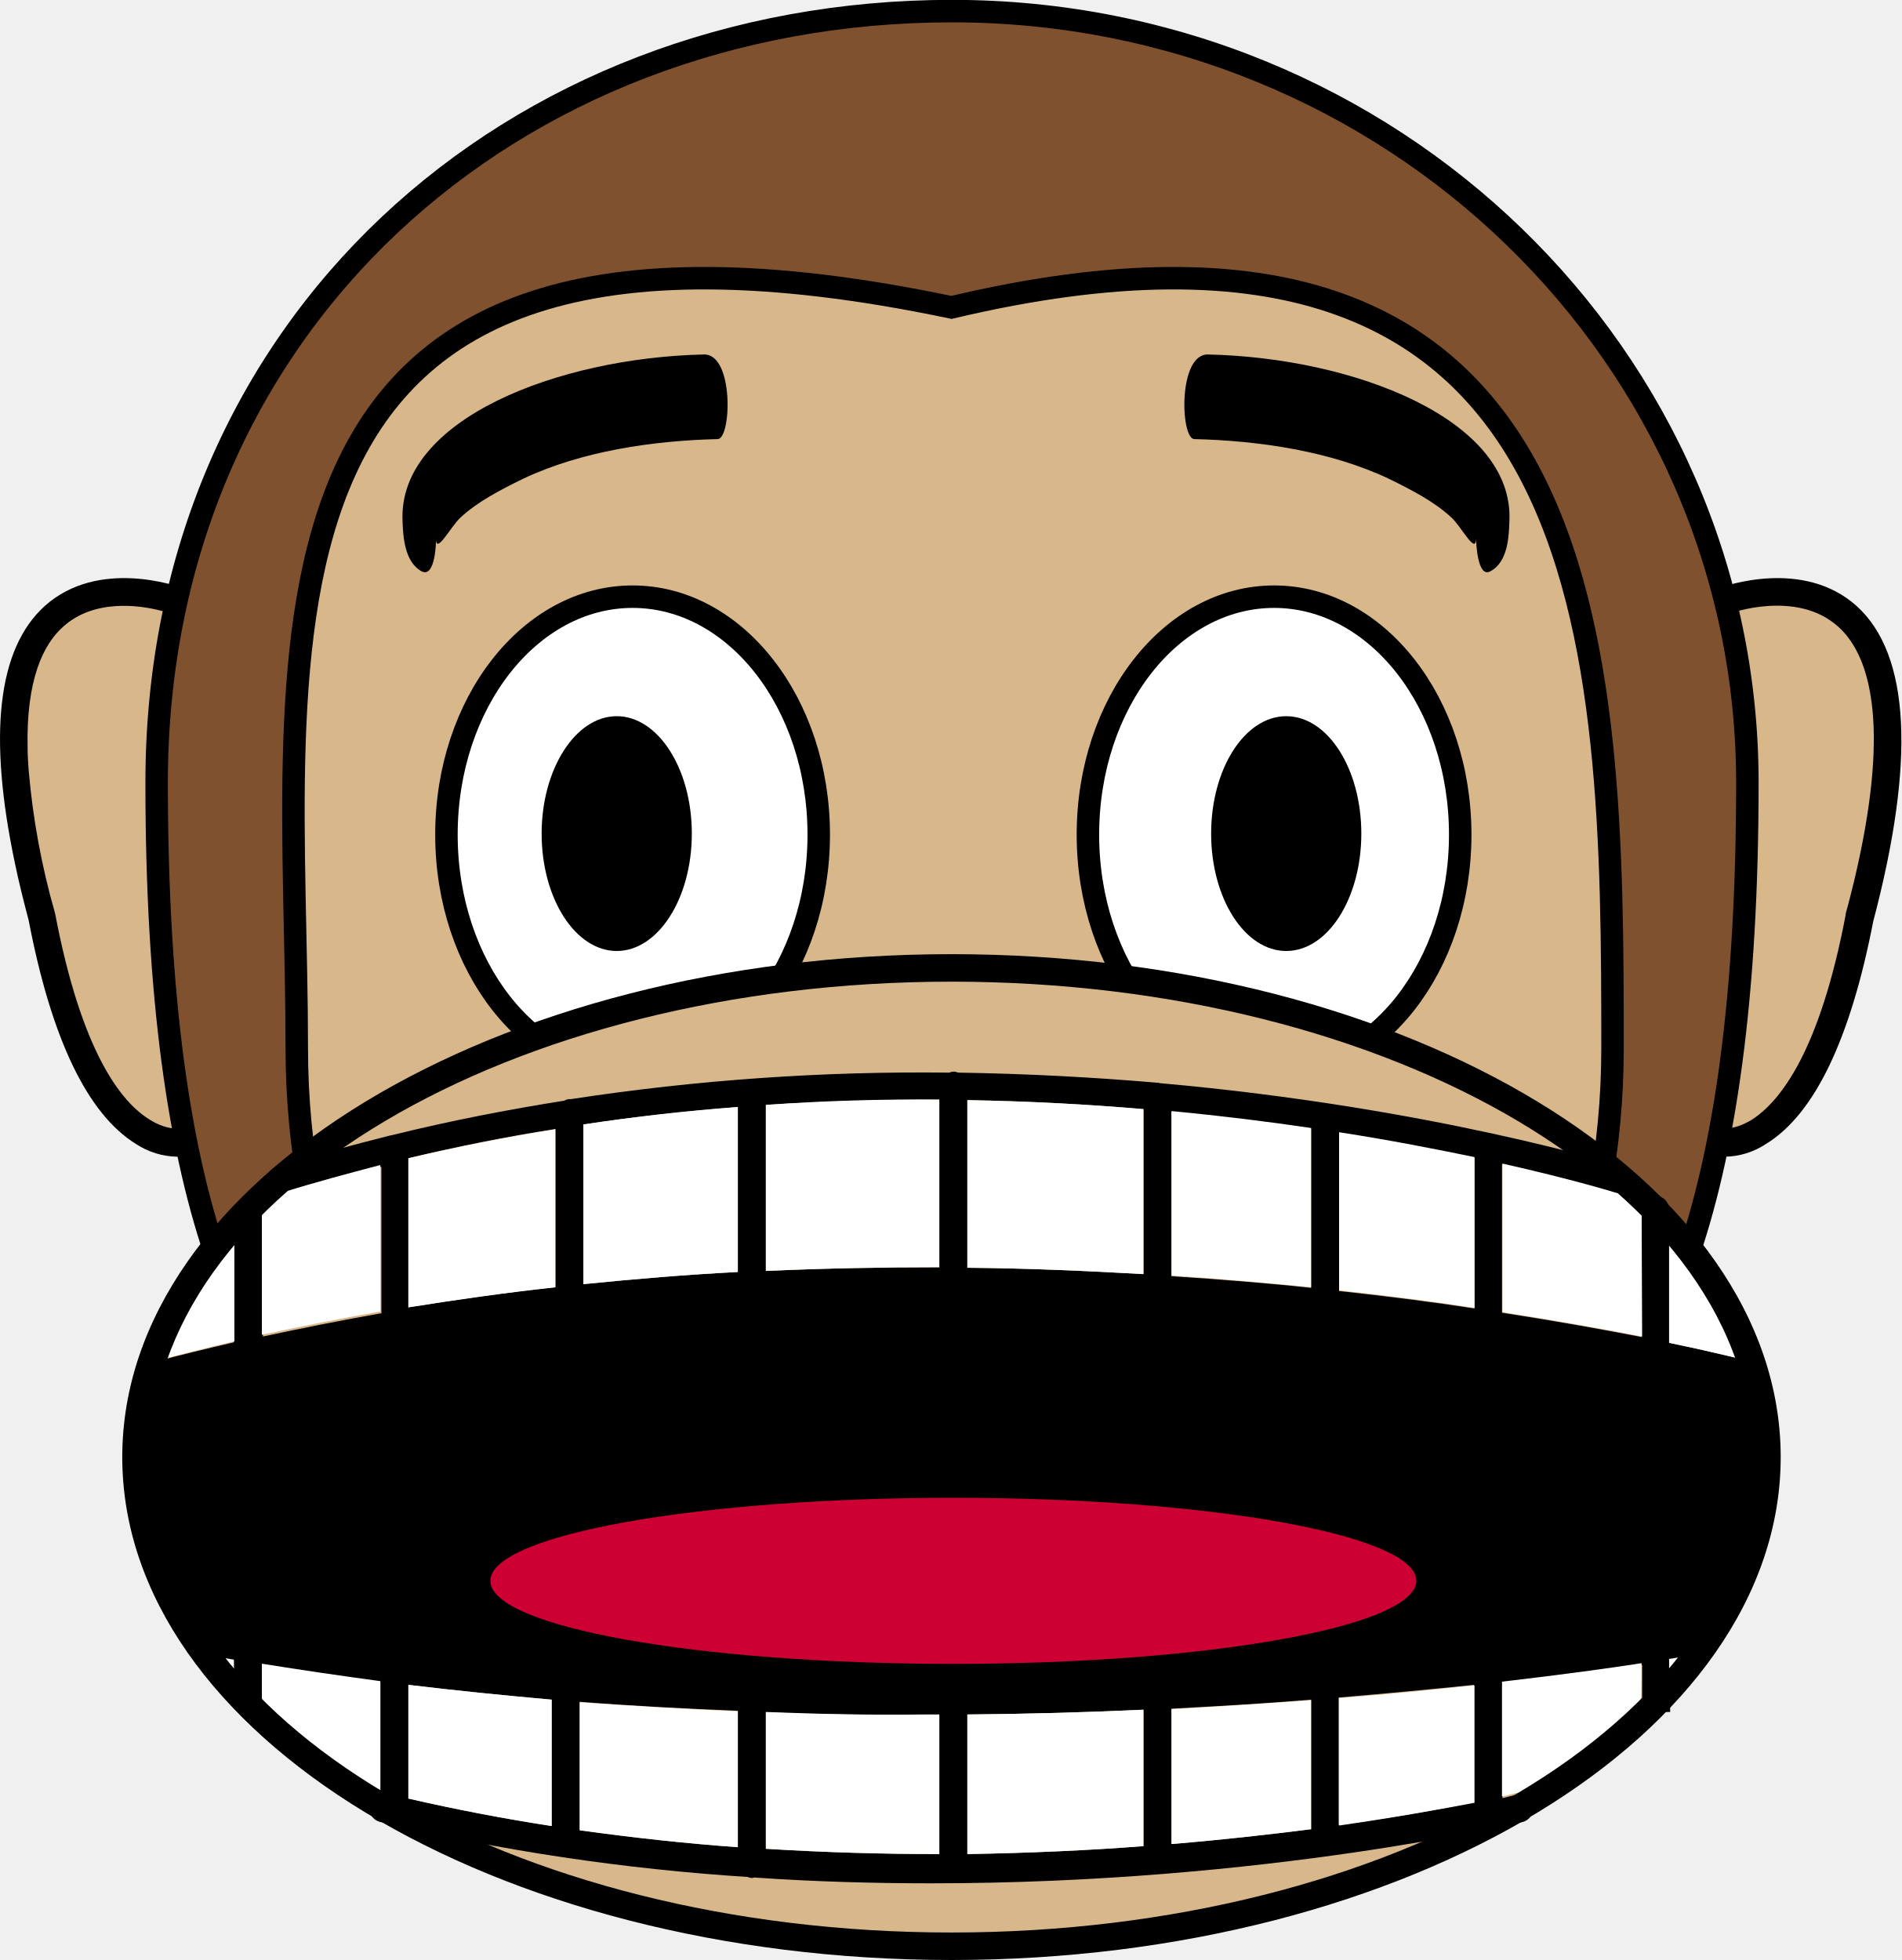
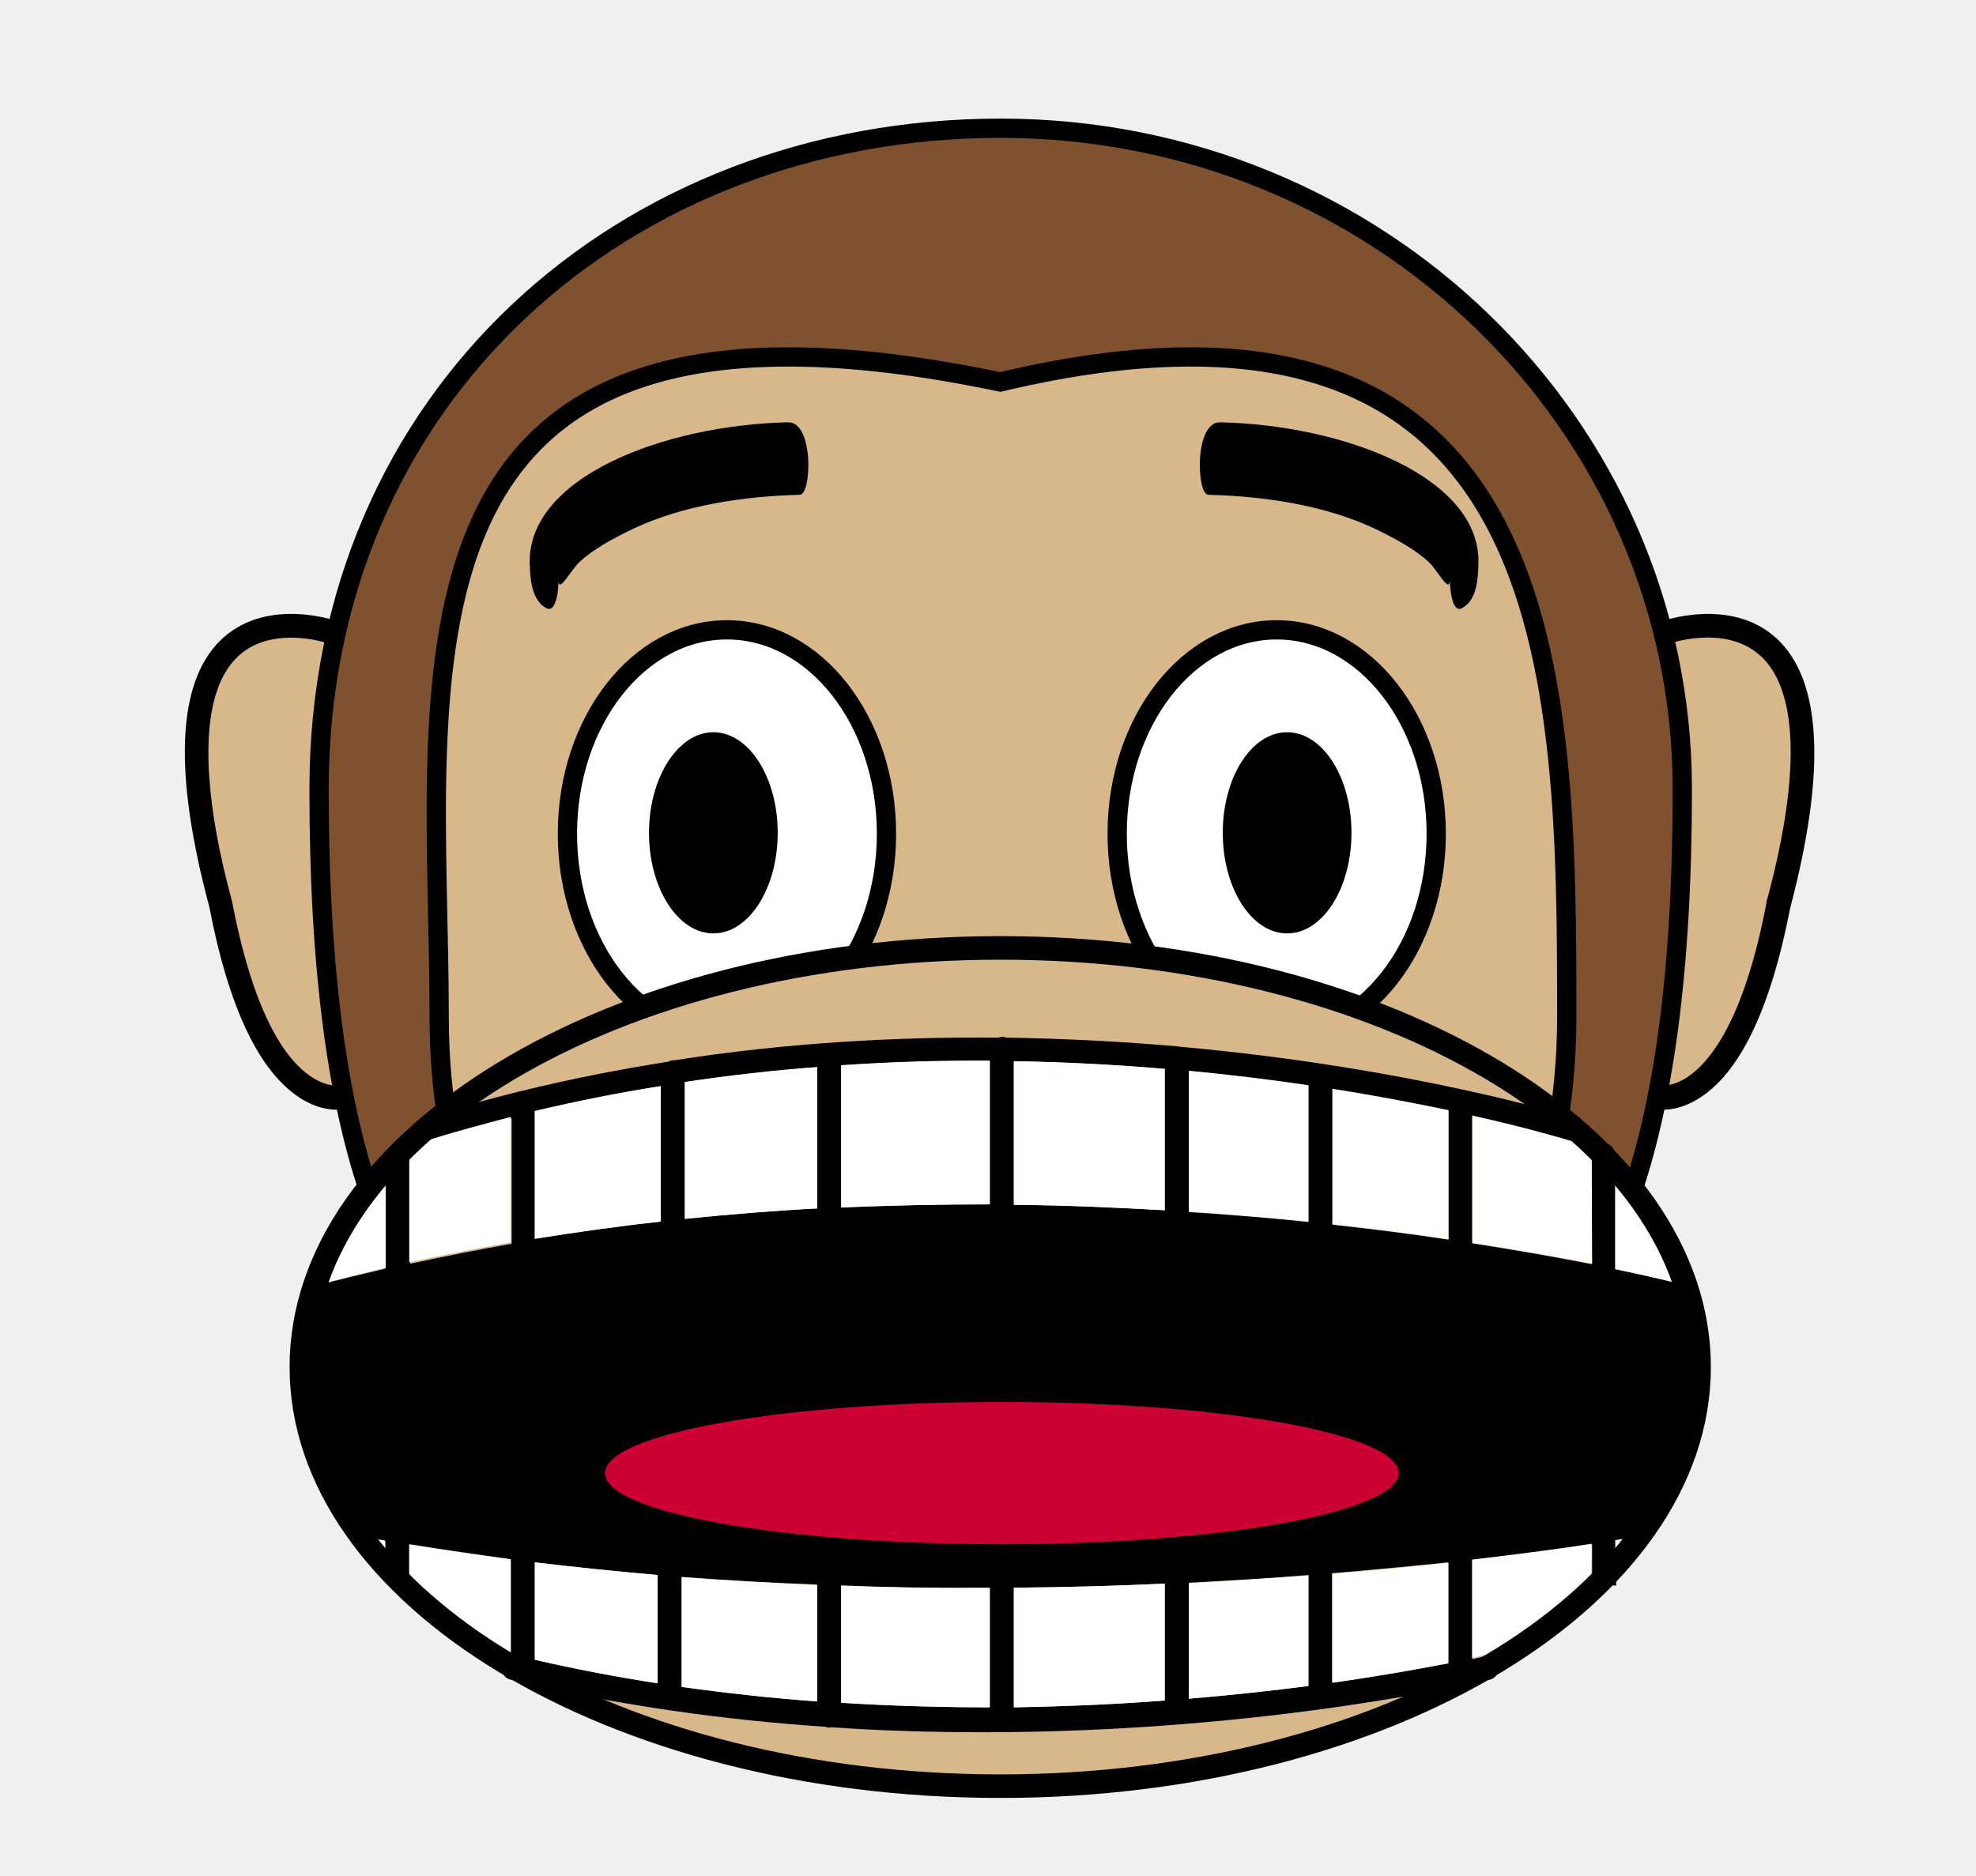
- <svg xmlns="http://www.w3.org/2000/svg" viewBox="0 0 359.54 370.63">
-   <defs>
-     <style>.cls-1,.cls-3{fill:#d8b78b;}.cls-2{fill:#7f512e;}.cls-2,.cls-3,.cls-4{stroke:#000;stroke-miterlimit:10;stroke-width:4.25px;}.cls-4,.cls-5{fill:#fff;}.cls-6{fill:#c03;}</style>
-   </defs>
-   <g id="Layer_2" data-name="Layer 2">
-     <g id="Layer_1-2" data-name="Layer 1">
-       <path class="cls-1" d="M305.52,180.13c1,7.3,2.5,32,10.8,36,27.1,13,36.6-48.2,39.6-62.9s-1.2-49.2-23.4-40.9a4,4,0,0,0-1.6,1c-9.7-4.2-20.9-3.1-24.4,8.8-5.3,17.6-3.5,40.2-1,58Z" />
-       <path class="cls-1" d="M52.72,122.13c-3.5-11.9-14.7-12.9-24.4-8.8a4.88,4.88,0,0,0-1.6-1c-22.3-8.2-26.5,26.3-23.5,40.9s12.5,75.9,39.6,62.9c8.4-4,9.8-28.7,10.8-36,2.5-17.8,4.3-40.4-.9-58Z" />
-       <path class="cls-2" d="M330.42,148c0-80.6-67.3-145.9-150.4-145.9S29.62,61.33,29.62,148c0,161.9,67.3,145.9,150.4,145.9s150.4,16,150.4-145.9Z" />
-       <path class="cls-3" d="M56.12,198.23c0,74.9,55.7,135.6,124.4,135.6s124.4-60.7,124.4-135.6-.7-169.6-125-140.1c-140.7-29.5-123.8,65.2-123.8,140.1Z" />
-       <ellipse class="cls-4" cx="119.62" cy="157.83" rx="35.2" ry="45" />
-       <ellipse class="cls-4" cx="240.92" cy="157.83" rx="35.2" ry="45" />
-       <path d="M102.42,157.63c0,12.3,6.4,22.2,14.2,22.2s14.2-9.9,14.2-22.2-6.4-22.2-14.2-22.2S102.42,145.43,102.42,157.63Z" />
-       <ellipse cx="243.22" cy="157.63" rx="14.2" ry="22.2" />
-       <ellipse class="cls-1" cx="179.92" cy="275.43" rx="154.2" ry="92.5" />
-       <path d="M334.12,275.43a57.94,57.94,0,0,0-1.7-13.8h0a3.13,3.13,0,0,0,.5-1,2.58,2.58,0,0,0-1.9-3.2c-.3-.1-5.7-1.5-15.4-3.5v-25.2a2.58,2.58,0,0,0-2.6-2.6,2.65,2.65,0,0,0-2.6,2.6v24.1c-7.2-1.4-16.1-3-26.4-4.6v-28.1c13.3,3,21.1,5.4,21.4,5.5a2.62,2.62,0,1,0,1.6-5c-.7-.2-35.9-11.2-87.6-15.8a4.33,4.33,0,0,1-.5-.1h-.2c-11.7-1-24.3-1.7-37.5-1.9a2.92,2.92,0,0,0-.9-.2,2.35,2.35,0,0,0-.8.2,437.7,437.7,0,0,0-71.5,5h-.2a2,2,0,0,0-1.1.3c-10.7,1.7-21.6,3.8-32.5,6.5a4.33,4.33,0,0,0-.5.1c-7.1,1.8-14.2,3.7-21.4,5.9a2.54,2.54,0,0,0-1.7,3.3,2.77,2.77,0,0,0,2.5,1.9,2.2,2.2,0,0,0,.8-.1c6.1-1.9,12.2-3.6,18.2-5.1v27.7c-7.4,1.3-14.9,2.8-22.4,4.4v-23.8h-5.5v24.9c-5.1,1.2-10.2,2.4-15.3,3.8a2.71,2.71,0,0,0-1.9,3.2,1.79,1.79,0,0,0,.5.7h0a55.63,55.63,0,0,0-1.8,14.1c0,11.7,3.7,22.9,10.3,33.2h0a3,3,0,0,0-.4,1,2.69,2.69,0,0,0,2.1,3.1c2.2.4,4.3.7,6.5,1.1v8.4h5.3v-7.5c7.5,1.2,15,2.4,22.4,3.3v21.2a2.45,2.45,0,0,0-2,1.9,2.65,2.65,0,0,0,2,3.2,414.59,414.59,0,0,0,69.5,10.4,1.88,1.88,0,0,0,.8.2c.1,0,.3-.1.4-.1,11.5.8,22.7,1.1,33.5,1.1,63.5,0,111.1-11.5,111.8-11.6a2.63,2.63,0,0,0-1.3-5.1c-.1,0-1,.2-2.5.6v-21.7c11-1.3,19.9-2.5,26.4-3.5v8.9h5.3V314c3.9-.6,6-1,6.2-1a2.64,2.64,0,0,0,2.1-3.1,1.49,1.49,0,0,0-.3-.7c6.6-10.7,10.3-22,10.3-33.8Zm-10.9,32.9-.1-.1C323.22,308.23,323.22,308.23,323.22,308.33Zm8.1-46c-.1,0-.2.1-.3.1A.37.37,0,0,0,331.32,262.33Zm-78.1-48.1c9.7,1.5,18.3,3.2,25.6,4.7v28.5c-7.8-1.2-16.4-2.3-25.6-3.3Zm-31.7-4c9.4.9,18.2,2,26.4,3.2v30.1c-8.3-.9-17.2-1.6-26.4-2.2v-31.1Zm-38.6-2.2c11.7.2,22.8.8,33.3,1.7v31.2c-10.6-.6-21.8-1.1-33.3-1.2Zm-38.1.9c11.3-.7,22.3-1,32.8-1v31.7c-10.6,0-21.6.2-32.8.7Zm-34.5,3.7c9.9-1.5,19.6-2.5,29.2-3.3v31.2c-9.6.5-19.3,1.3-29.2,2.3ZM77.22,219c9.3-2.2,18.6-4.1,27.8-5.5v29.9c-9.2,1-18.5,2.3-27.8,3.8Zm-48.8,43.1a2.84,2.84,0,0,0,1.3.4A1.57,1.57,0,0,1,28.42,262.13Zm8.7,45.6a.37.37,0,0,1,.3-.1A.37.37,0,0,1,37.12,307.73Zm67.2,37.6c-9-1.4-18-3.1-27.1-5.2v-21.5c9.1,1.1,18.1,2,27.1,2.8v23.9Zm35.2,4c-9.8-.7-19.8-1.8-29.9-3.2v-24.3c10.1.8,20.1,1.3,29.9,1.7v25.8Zm38.1,1.3c-10.5,0-21.5-.3-32.8-1v-25.8c10.2.4,20.3.5,30,.5h2.8v26.3Zm38.6-1.5q-15.6,1.2-33.3,1.5v-26.4q17.4-.15,33.3-.9v25.8Zm31.7-3.2c-7.9,1-16.7,2-26.4,2.8v-25.6c9.3-.5,18.1-1,26.4-1.7Zm30.8-5.1c-5.8,1.2-14.5,2.8-25.6,4.3V321c9.3-.8,17.9-1.6,25.6-2.4Zm43.1-33.3a1.39,1.39,0,0,0-.9,0A1.39,1.39,0,0,1,321.82,307.53Zm.8.3c-.1-.1-.3-.1-.4-.2C322.42,307.73,322.52,307.73,322.62,307.83Z" />
-       <path class="cls-5" d="M182.92,239.73c11.6.1,22.7.6,33.3,1.2v-31.2c-10.5-.9-21.7-1.5-33.3-1.7Zm-72.6,3.1c9.9-1,19.6-1.8,29.2-2.3v-31.2c-9.6.7-19.3,1.8-29.2,3.3Zm-66.1,76.6v-5.6l-5.3-.9c1.7,2.2,3.4,4.3,5.3,6.5Zm-15.2-62c5.1-1.3,10.2-2.6,15.3-3.8v-22.1a74.87,74.87,0,0,0-15.6,26c.1,0,.2-.1.3-.1Zm48.2-10.2c9.4-1.5,18.6-2.8,27.8-3.8v-29.9c-9.2,1.5-18.5,3.3-27.8,5.5Zm67.6-6.9c11.2-.5,22.2-.7,32.8-.7v-31.7c-10.6-.1-21.6.2-32.8,1Zm165.6-11.6a2.73,2.73,0,0,1,.8-1.9c-.9-.9-1.8-1.7-2.7-2.5a2.57,2.57,0,0,1-3,1.2c-.3-.1-8.1-2.5-21.4-5.5v28.1c10.3,1.6,19.2,3.2,26.4,4.6Zm5.2,2.8v22.4c9.7,2,15.1,3.5,15.4,3.5a.1.1,0,0,1,.1.1A70.83,70.83,0,0,0,315.62,231.53ZM253.22,244c9.2,1,17.7,2.1,25.6,3.3v-28.5c-7.3-1.5-15.9-3.2-25.6-4.7V244Zm-31.7-2.8c9.2.6,18.1,1.4,26.4,2.2v-30.1c-8.1-1.2-17-2.3-26.4-3.2v31.1Zm-168.6-15.6a2.42,2.42,0,0,1-1.9-1c-1.4,1.3-2.8,2.6-4.1,4h2.6v23.8c7.5-1.6,15-3.1,22.4-4.4v-27.7c-6.1,1.6-12.1,3.2-18.2,5.1a1.08,1.08,0,0,1-.8.2Zm257.5,88.9c-6.4,1-15.3,2.2-26.4,3.5v21.7c1.5-.3,2.4-.6,2.5-.6a2.56,2.56,0,0,1,2.9,1.3,119.34,119.34,0,0,0,22.3-17.1h-1.4l.1-8.8Zm-88.9,34.2c9.7-.8,18.5-1.8,26.4-2.8v-24.4c-8.3.6-17.1,1.2-26.4,1.7v25.5Zm31.7-3.5c11.1-1.6,19.8-3.2,25.6-4.3v-22.2c-7.7.8-16.3,1.7-25.6,2.4Zm62.4-25.9a79.34,79.34,0,0,0,5.3-6.5c-1,.2-2.7.5-5.3.9v5.6Zm-266.1,2.8h-2.6a118.71,118.71,0,0,0,23.4,18.3,2.93,2.93,0,0,1,1.6-1.3v-21.2c-7.4-1-14.9-2.1-22.4-3.3v7.5Zm27.7,18c9.1,2.1,18.1,3.8,27.1,5.2v-23.9c-8.9-.8-18-1.7-27.1-2.8Zm105.7,10.5c11.8-.2,23-.7,33.3-1.5v-25.8q-15.9.75-33.3.9v26.4Zm-73.3-4.5c10.1,1.4,20.1,2.5,29.9,3.2v-25.7c-9.8-.4-19.8-1-29.9-1.7v24.2Zm35.2-22.4v25.9c11.3.7,22.3,1,32.8,1v-26.4h-2.8C165,324.33,155,324.13,144.82,323.73Z" />
-       <path d="M179.92,370.63c-86.5,0-156.8-42.7-156.8-95.1s70.3-95.1,156.8-95.1,156.8,42.7,156.8,95.1S266.42,370.63,179.92,370.63Zm0-185c-83.6,0-151.5,40.3-151.5,89.9s68,89.9,151.5,89.9,151.5-40.3,151.5-89.9S263.52,185.63,179.92,185.63Z" />
-       <path d="M34.32,213.33s-2.5.6-6-1.6c-5.4-3.3-12.9-12.7-17.9-39a141.57,141.57,0,0,1-5-27.1c-.1-1.4-.2-2.8-.2-4.1-.3-13.1,3-19.7,6.7-23,5.8-5.3,14.4-4.1,18.3-3.1,1.3.3,2.1.6,2.2.6l1.9-4.9c-.6-.2-15.7-5.7-25.9,3.5-8.9,8.1-10.7,24.4-5.6,48.6.7,3.4,1.6,7,2.6,10.8,4.3,22.4,11.1,36.6,20.3,42.3a14.64,14.64,0,0,0,7.8,2.4,7.4,7.4,0,0,0,2.4-.3l-1.6-5.1Z" />
-       <path d="M351.12,114.63c-10.2-9.2-25.2-3.7-25.9-3.5l1.9,4.9c.1-.1,12.7-4.6,20.5,2.5a11.41,11.41,0,0,1,1.1,1.1c5,5.6,8.7,18.3,1.9,46.9-.5,2-1,4.1-1.6,6.2v.2c-4.9,25.8-12.3,35.2-17.6,38.7-3.6,2.3-6.2,1.7-6.2,1.7l-1.5,5.1a6.87,6.87,0,0,0,2.4.3,14.41,14.41,0,0,0,7.8-2.4c9.2-5.6,16-19.9,20.3-42.1C362.22,143.93,361.22,123.83,351.12,114.63Z" />
-       <path d="M82.42,101.93c.1,3,2.8-2.4,4.7-4.1,3.1-2.9,7.5-5.2,11.8-7.3,11-5.2,24.4-7.2,36.8-7.5,2.6-.1,3.1-16.1-2.6-16-27.6.6-57.9,12.3-57,31.5.1,2.7.3,7.7,3.6,9.5,2.6,1.4,2.8-5.8,2.7-6.1Z" />
-       <path d="M279.12,101.93c-.1,3-2.8-2.4-4.7-4.1-3.1-2.9-7.5-5.2-11.8-7.3-11-5.2-24.4-7.2-36.8-7.5-2.6-.1-3.1-16.1,2.6-16,27.6.6,57.9,12.3,57,31.5-.1,2.7-.2,7.7-3.6,9.5-2.5,1.4-2.7-5.8-2.7-6.1Z" />
-       <path class="cls-6" d="M267.82,298.93c0,8.6-39.2,15.7-87.6,15.7s-87.5-7-87.5-15.7,39.2-15.7,87.5-15.7S267.82,290.23,267.82,298.93Z" />
-     </g>
-   </g>
+ <svg xmlns="http://www.w3.org/2000/svg" version="1.1" id="Layer_1" x="0px" y="0px" viewBox="0 0 436 414" style="enable-background:new 0 0 436 414;" xml:space="preserve">
+   <style type="text/css">
+ 	.st0{fill:#D8B78B;}
+ 	.st1{fill:#7F512E;stroke:#000000;stroke-width:4.252;stroke-miterlimit:10;}
+ 	.st2{fill:#D8B78B;stroke:#000000;stroke-width:4.252;stroke-miterlimit:10;}
+ 	.st3{fill:#FFFFFF;stroke:#000000;stroke-width:4.252;stroke-miterlimit:10;}
+ 	.st4{fill:#FFFFFF;}
+ 	.st5{fill:#CC0033;}
+ </style>
+   <path class="st0" d="M346.3,206.3c1,7.3,2.5,32,10.8,36c27.1,13,36.6-48.2,39.6-62.9c3-14.7-1.2-49.2-23.4-40.9  c-0.7,0.3-1.3,0.6-1.6,1c-9.7-4.2-20.9-3.1-24.4,8.8C342,165.9,343.8,188.5,346.3,206.3L346.3,206.3z" />
+   <path class="st0" d="M93.5,148.3c-3.5-11.9-14.7-12.9-24.4-8.8c-0.4-0.4-0.9-0.7-1.6-1C45.2,130.3,41,164.8,44,179.4  c3,14.7,12.5,75.9,39.6,62.9c8.4-4,9.8-28.7,10.8-36C96.9,188.5,98.7,165.9,93.5,148.3L93.5,148.3z" />
+   <path class="st1" d="M371.2,174.2c0-80.6-67.3-145.9-150.4-145.9S70.4,87.5,70.4,174.2c0,161.9,67.3,145.9,150.4,145.9  C303.8,320.1,371.2,336.1,371.2,174.2L371.2,174.2z" />
+   <path class="st2" d="M96.9,224.4c0,74.9,55.7,135.6,124.4,135.6s124.4-60.7,124.4-135.6S345,54.8,220.7,84.3  C80,54.8,96.9,149.5,96.9,224.4L96.9,224.4z" />
+   <ellipse class="st3" cx="160.4" cy="184" rx="35.2" ry="45" />
+   <ellipse class="st3" cx="281.7" cy="184" rx="35.2" ry="45" />
+   <path d="M143.2,183.8c0,12.3,6.4,22.2,14.2,22.2s14.2-9.9,14.2-22.2s-6.4-22.2-14.2-22.2C149.6,161.6,143.2,171.6,143.2,183.8z" />
+   <ellipse cx="284" cy="183.8" rx="14.2" ry="22.2" />
+   <ellipse class="st0" cx="220.7" cy="301.6" rx="154.2" ry="92.5" />
+   <path d="M374.9,301.6c0-4.7-0.6-9.3-1.7-13.8l0,0c0.2-0.3,0.4-0.6,0.5-1c0.4-1.4-0.5-2.9-1.9-3.2c-0.3-0.1-5.7-1.5-15.4-3.5v-25.2  c0-1.5-1.2-2.6-2.6-2.6s-2.6,1.2-2.6,2.6V279c-7.2-1.4-16.1-3-26.4-4.6v-28.1c13.3,3,21.1,5.4,21.4,5.5c1.4,0.4,2.9-0.3,3.3-1.7  s-0.3-2.9-1.7-3.3c-0.7-0.2-35.9-11.2-87.6-15.8c-0.2,0-0.4-0.1-0.5-0.1s-0.1,0-0.2,0c-11.7-1-24.3-1.7-37.5-1.9  c-0.3-0.1-0.6-0.2-0.9-0.2c-0.3,0-0.5,0.1-0.8,0.2c-22.4-0.2-46.6,1.1-71.5,5c-0.1,0-0.2,0-0.2,0c-0.4,0-0.8,0.1-1.1,0.3  c-10.7,1.7-21.6,3.8-32.5,6.5c-0.2,0-0.4,0.1-0.5,0.1c-7.1,1.8-14.2,3.7-21.4,5.9c-1.4,0.4-2.2,1.9-1.7,3.3c0.4,1.1,1.4,1.9,2.5,1.9  c0.3,0,0.5,0,0.8-0.1c6.1-1.9,12.2-3.6,18.2-5.1v27.7c-7.4,1.3-14.9,2.8-22.4,4.4v-23.8H85V280c-5.1,1.2-10.2,2.4-15.3,3.8  c-1.4,0.4-2.2,1.8-1.9,3.2c0.1,0.3,0.3,0.5,0.5,0.7l0,0c-1.2,4.6-1.8,9.3-1.8,14.1c0,11.7,3.7,22.9,10.3,33.2l0,0  c-0.2,0.3-0.3,0.6-0.4,1c-0.3,1.4,0.7,2.8,2.1,3.1c2.2,0.4,4.3,0.7,6.5,1.1v8.4h5.3v-7.5c7.5,1.2,15,2.4,22.4,3.3v21.2  c-1,0.2-1.8,0.9-2,1.9c-0.3,1.4,0.5,2.9,2,3.2c23.6,5.7,47.1,8.9,69.5,10.4c0.2,0.1,0.5,0.2,0.8,0.2c0.1,0,0.3-0.1,0.4-0.1  c11.5,0.8,22.7,1.1,33.5,1.1c63.5,0,111.1-11.5,111.8-11.6c1.4-0.3,2.3-1.8,1.9-3.2c-0.3-1.4-1.8-2.3-3.2-1.9c-0.1,0-1,0.2-2.5,0.6  v-21.7c11-1.3,19.9-2.5,26.4-3.5v8.9h5.3v-9.7c3.9-0.6,6-1,6.2-1c1.4-0.3,2.4-1.6,2.1-3.1c0-0.3-0.2-0.5-0.3-0.7  C371.2,324.7,374.9,313.4,374.9,301.6L374.9,301.6z M364,334.5l-0.1-0.1C364,334.4,364,334.4,364,334.5z M372.1,288.5  c-0.1,0-0.2,0.1-0.3,0.1C371.9,288.6,372,288.6,372.1,288.5z M294,240.4c9.7,1.5,18.3,3.2,25.6,4.7v28.5c-7.8-1.2-16.4-2.3-25.6-3.3  V240.4z M262.3,236.4c9.4,0.9,18.2,2,26.4,3.2v30.1c-8.3-0.9-17.2-1.6-26.4-2.2V236.4L262.3,236.4z M223.7,234.2  c11.7,0.2,22.8,0.8,33.3,1.7v31.2c-10.6-0.6-21.8-1.1-33.3-1.2V234.2z M185.6,235.1c11.3-0.7,22.3-1,32.8-1v31.7  c-10.6,0-21.6,0.2-32.8,0.7V235.1z M151.1,238.8c9.9-1.5,19.6-2.5,29.2-3.3v31.2c-9.6,0.5-19.3,1.3-29.2,2.3V238.8z M118,245.2  c9.3-2.2,18.6-4.1,27.8-5.5v29.9c-9.2,1-18.5,2.3-27.8,3.8V245.2z M69.2,288.3c0.4,0.2,0.8,0.4,1.3,0.4  C70,288.8,69.6,288.6,69.2,288.3z M77.9,333.9c0.1-0.1,0.2-0.1,0.3-0.1C78.1,333.9,78,333.9,77.9,333.9z M145.1,371.5  c-9-1.4-18-3.1-27.1-5.2v-21.5c9.1,1.1,18.1,2,27.1,2.8V371.5L145.1,371.5z M180.3,375.5c-9.8-0.7-19.8-1.8-29.9-3.2V348  c10.1,0.8,20.1,1.3,29.9,1.7V375.5L180.3,375.5z M218.4,376.8c-10.5,0-21.5-0.3-32.8-1V350c10.2,0.4,20.3,0.5,30,0.5  c1,0,1.9,0,2.8,0V376.8L218.4,376.8z M257,375.3c-10.4,0.8-21.5,1.3-33.3,1.5v-26.4c11.6-0.1,22.7-0.4,33.3-0.9V375.3L257,375.3z   M288.7,372.1c-7.9,1-16.7,2-26.4,2.8v-25.6c9.3-0.5,18.1-1,26.4-1.7V372.1z M319.5,367c-5.8,1.2-14.5,2.8-25.6,4.3v-24.1  c9.3-0.8,17.9-1.6,25.6-2.4V367z M362.6,333.7c-0.3-0.1-0.6-0.1-0.9,0C362,333.6,362.3,333.6,362.6,333.7z M363.4,334  c-0.1-0.1-0.3-0.1-0.4-0.2C363.2,333.9,363.3,333.9,363.4,334z" />
+   <path class="st4" d="M223.7,265.9c11.6,0.1,22.7,0.6,33.3,1.2v-31.2c-10.5-0.9-21.7-1.5-33.3-1.7V265.9z M151.1,269  c9.9-1,19.6-1.8,29.2-2.3v-31.2c-9.6,0.7-19.3,1.8-29.2,3.3V269z M85,345.6V340c-1.8-0.3-3.5-0.6-5.3-0.9  C81.4,341.3,83.1,343.4,85,345.6L85,345.6z M69.8,283.6c5.1-1.3,10.2-2.6,15.3-3.8v-22.1c-7.2,8-12.5,16.8-15.6,26  C69.6,283.7,69.7,283.6,69.8,283.6L69.8,283.6z M118,273.4c9.4-1.5,18.6-2.8,27.8-3.8v-29.9c-9.2,1.5-18.5,3.3-27.8,5.5V273.4z   M185.6,266.5c11.2-0.5,22.2-0.7,32.8-0.7v-31.7c-10.6-0.1-21.6,0.2-32.8,1V266.5z M351.2,254.9c0-0.7,0.3-1.4,0.8-1.9  c-0.9-0.9-1.8-1.7-2.7-2.5c-0.6,1-1.8,1.6-3,1.2c-0.3-0.1-8.1-2.5-21.4-5.5v28.1c10.3,1.6,19.2,3.2,26.4,4.6L351.2,254.9z   M356.4,257.7v22.4c9.7,2,15.1,3.5,15.4,3.5c0.1,0,0.1,0.1,0.1,0.1C368.9,274.4,363.7,265.7,356.4,257.7z M294,270.2  c9.2,1,17.7,2.1,25.6,3.3V245c-7.3-1.5-15.9-3.2-25.6-4.7V270.2L294,270.2z M262.3,267.4c9.2,0.6,18.1,1.4,26.4,2.2v-30.1  c-8.1-1.2-17-2.3-26.4-3.2V267.4L262.3,267.4z M93.7,251.8c-0.8,0-1.4-0.4-1.9-1c-1.4,1.3-2.8,2.6-4.1,4h2.6v23.8  c7.5-1.6,15-3.1,22.4-4.4v-27.7c-6.1,1.6-12.1,3.2-18.2,5.1C94.3,251.8,94,251.8,93.7,251.8L93.7,251.8z M351.2,340.7  c-6.4,1-15.3,2.2-26.4,3.5v21.7c1.5-0.3,2.4-0.6,2.5-0.6c1.2-0.3,2.4,0.3,2.9,1.3c8.5-5.1,16-10.9,22.3-17.1h-1.4L351.2,340.7  L351.2,340.7z M262.3,374.9c9.7-0.8,18.5-1.8,26.4-2.8v-24.4c-8.3,0.6-17.1,1.2-26.4,1.7V374.9L262.3,374.9z M294,371.4  c11.1-1.6,19.8-3.2,25.6-4.3v-22.2c-7.7,0.8-16.3,1.7-25.6,2.4V371.4z M356.4,345.5c1.9-2.1,3.7-4.3,5.3-6.5c-1,0.2-2.7,0.5-5.3,0.9  V345.5L356.4,345.5z M90.3,348.3h-2.6c6.5,6.7,14.4,12.8,23.4,18.3c0.4-0.6,0.9-1.1,1.6-1.3v-21.2c-7.4-1-14.9-2.1-22.4-3.3V348.3  L90.3,348.3z M118,366.3c9.1,2.1,18.1,3.8,27.1,5.2v-23.9c-8.9-0.8-18-1.7-27.1-2.8C118,344.8,118,366.3,118,366.3z M223.7,376.8  c11.8-0.2,23-0.7,33.3-1.5v-25.8c-10.6,0.5-21.7,0.8-33.3,0.9V376.8L223.7,376.8z M150.4,372.3c10.1,1.4,20.1,2.5,29.9,3.2v-25.7  c-9.8-0.4-19.8-1-29.9-1.7V372.3L150.4,372.3z M185.6,349.9v25.9c11.3,0.7,22.3,1,32.8,1v-26.4c-1,0-1.9,0-2.8,0  C205.8,350.5,195.8,350.3,185.6,349.9z" />
+   <path d="M220.7,396.8c-86.5,0-156.8-42.7-156.8-95.1s70.3-95.1,156.8-95.1s156.8,42.7,156.8,95.1S307.2,396.8,220.7,396.8z   M220.7,211.8c-83.6,0-151.5,40.3-151.5,89.9s68,89.9,151.5,89.9s151.5-40.3,151.5-89.9C372.3,252.1,304.3,211.8,220.7,211.8z" />
+   <path d="M75.1,239.5c0,0-2.5,0.6-6-1.6c-5.4-3.3-12.9-12.7-17.9-39c-3-11-4.5-19.9-5-27.1c-0.1-1.4-0.2-2.8-0.2-4.1  c-0.3-13.1,3-19.7,6.7-23c5.8-5.3,14.4-4.1,18.3-3.1c1.3,0.3,2.1,0.6,2.2,0.6l1.9-4.9c-0.6-0.2-15.7-5.7-25.9,3.5  c-8.9,8.1-10.7,24.4-5.6,48.6c0.7,3.4,1.6,7,2.6,10.8c4.3,22.4,11.1,36.6,20.3,42.3c3.2,2,6,2.4,7.8,2.4c1.3,0,2.2-0.2,2.4-0.3  L75.1,239.5L75.1,239.5z" />
+   <path d="M391.9,140.8c-10.2-9.2-25.2-3.7-25.9-3.5l1.9,4.9c0.1-0.1,12.7-4.6,20.5,2.5c0.4,0.3,0.7,0.7,1.1,1.1  c5,5.6,8.7,18.3,1.9,46.9c-0.5,2-1,4.1-1.6,6.2c0,0.1,0,0.1,0,0.2c-4.9,25.8-12.3,35.2-17.6,38.7c-3.6,2.3-6.2,1.7-6.2,1.7l-1.5,5.1  c0.2,0.1,1,0.3,2.4,0.3c1.9,0,4.6-0.4,7.8-2.4c9.2-5.6,16-19.9,20.3-42.1C403,170.1,402,150,391.9,140.8z" />
+   <path d="M123.2,128.1c0.1,3,2.8-2.4,4.7-4.1c3.1-2.9,7.5-5.2,11.8-7.3c11-5.2,24.4-7.2,36.8-7.5c2.6-0.1,3.1-16.1-2.6-16  c-27.6,0.6-57.9,12.3-57,31.5c0.1,2.7,0.3,7.7,3.6,9.5C123.1,135.6,123.3,128.4,123.2,128.1L123.2,128.1z" />
+   <path d="M319.9,128.1c-0.1,3-2.8-2.4-4.7-4.1c-3.1-2.9-7.5-5.2-11.8-7.3c-11-5.2-24.4-7.2-36.8-7.5c-2.6-0.1-3.1-16.1,2.6-16  c27.6,0.6,57.9,12.3,57,31.5c-0.1,2.7-0.2,7.7-3.6,9.5C320.1,135.6,319.9,128.4,319.9,128.1L319.9,128.1z" />
+   <path class="st5" d="M308.6,325.1c0,8.6-39.2,15.7-87.6,15.7c-48.3,0-87.5-7-87.5-15.7s39.2-15.7,87.5-15.7  C269.4,309.4,308.6,316.4,308.6,325.1z" />
</svg>
